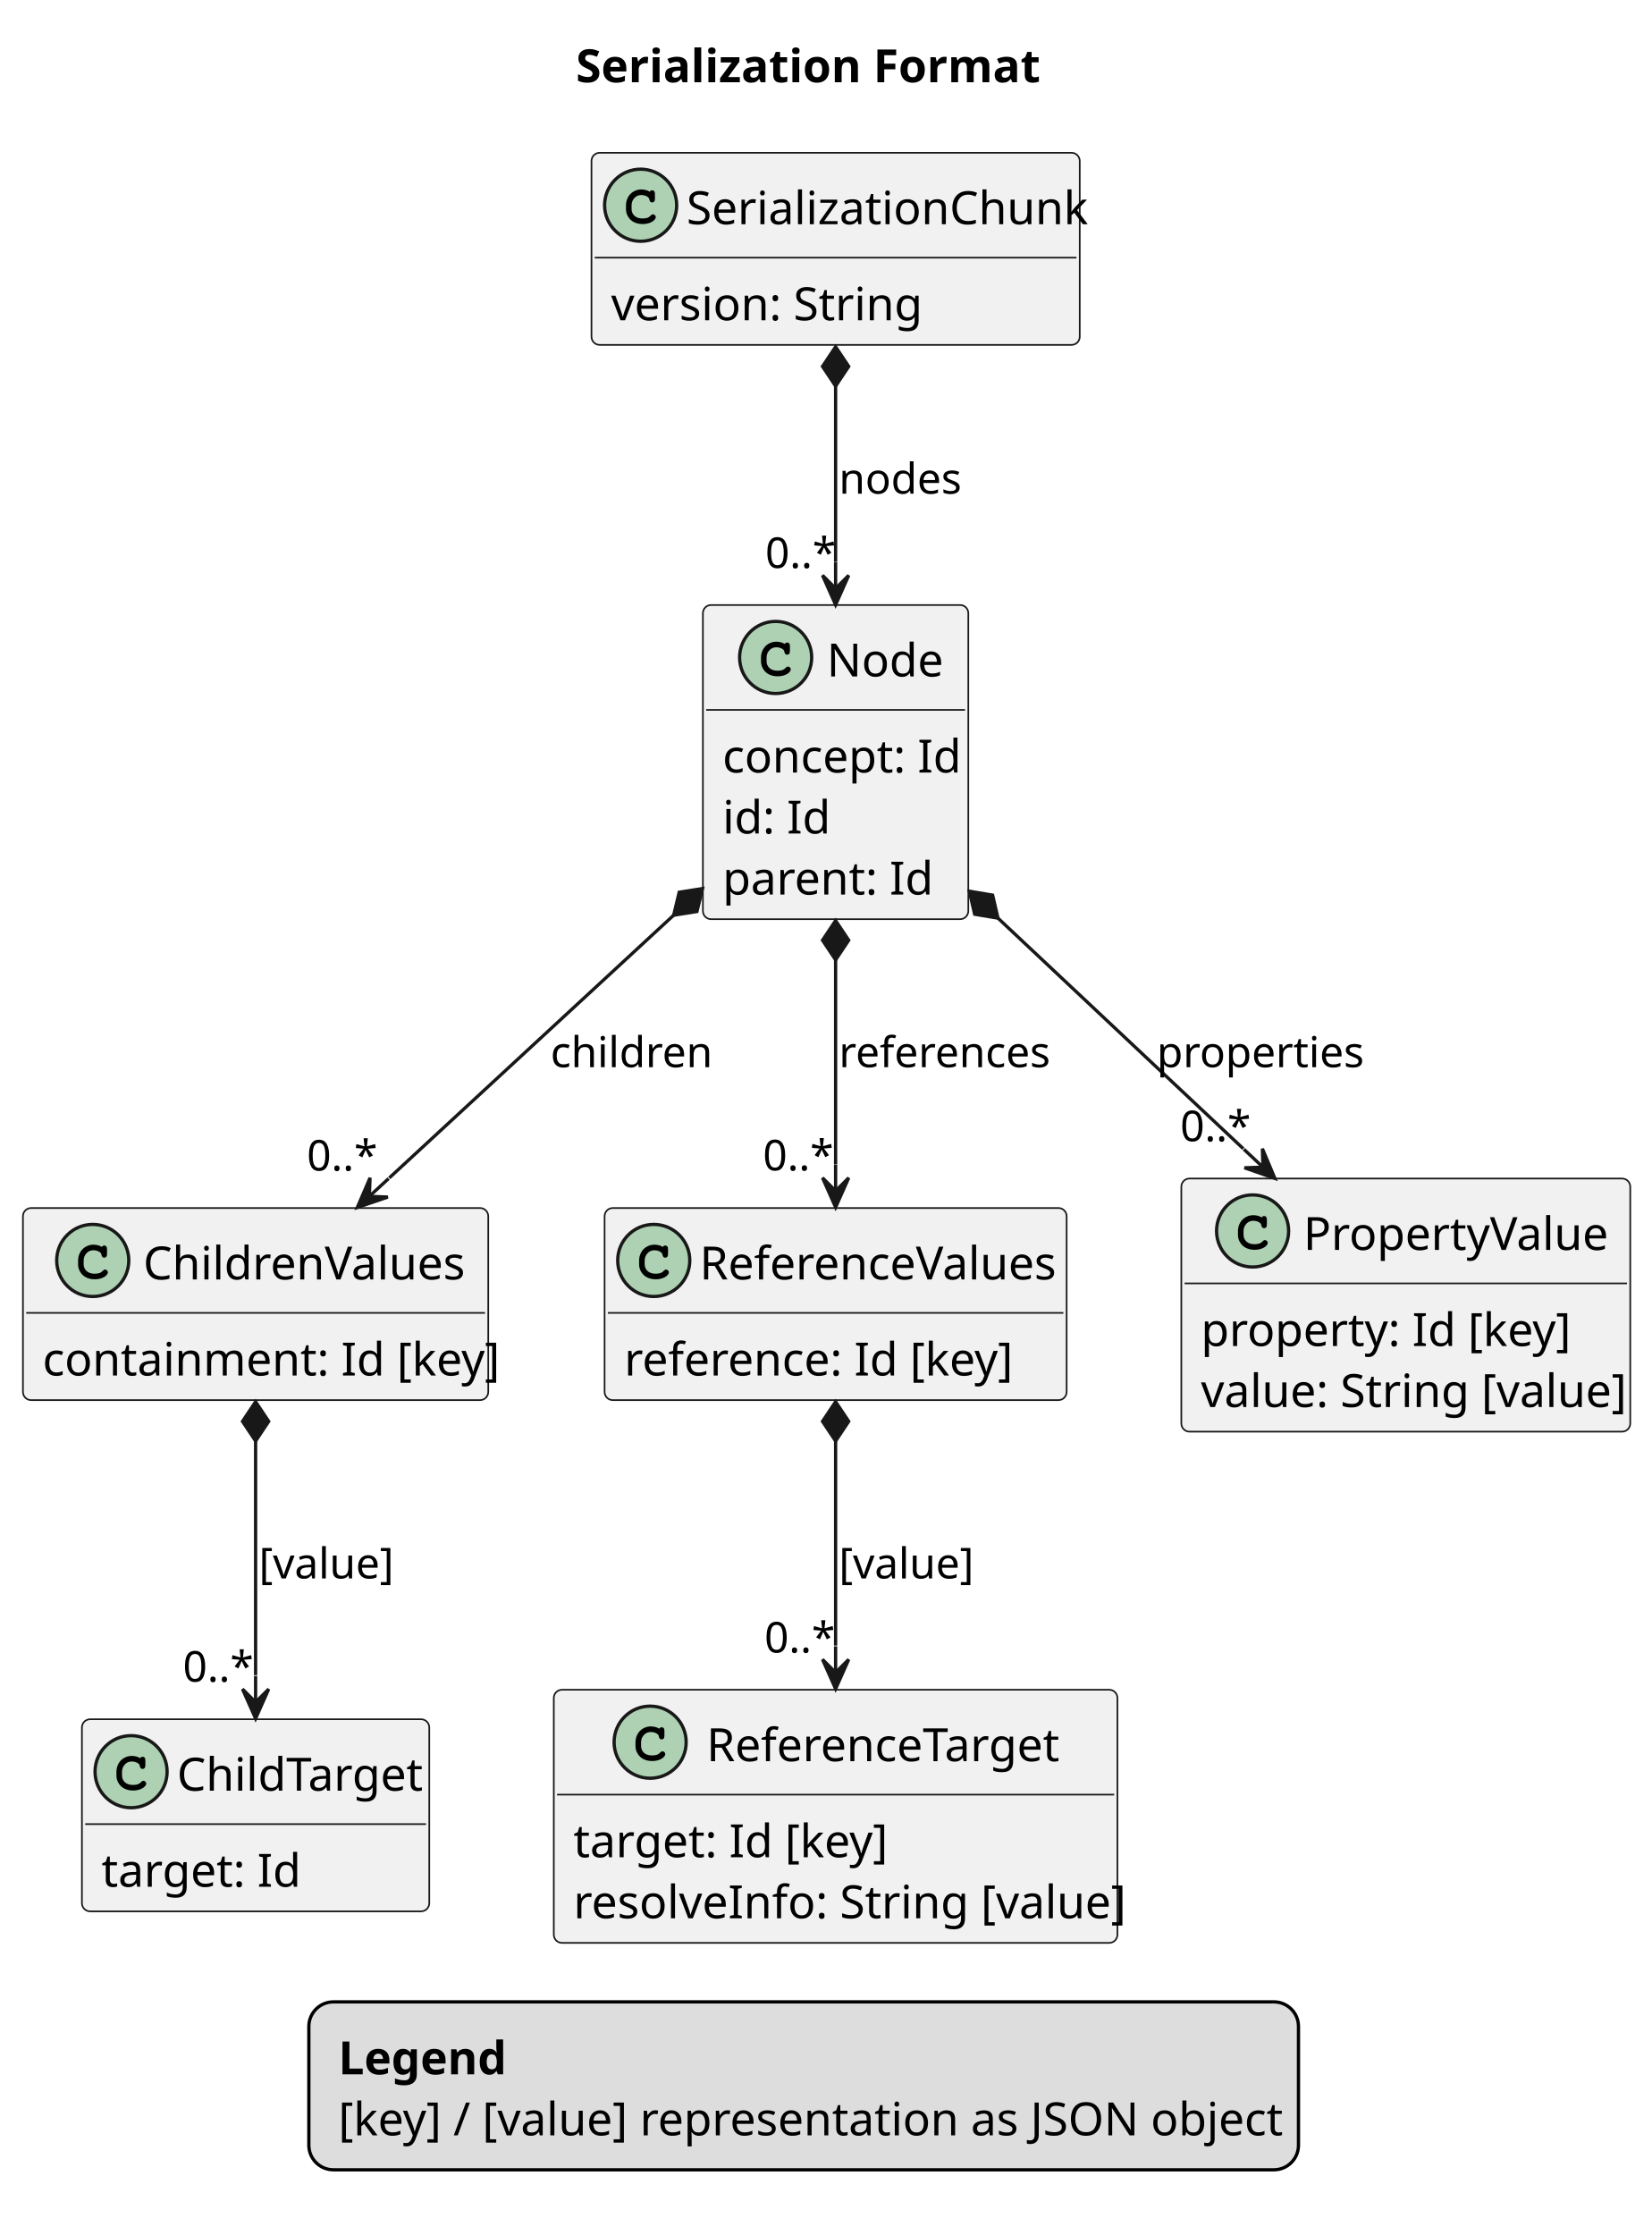
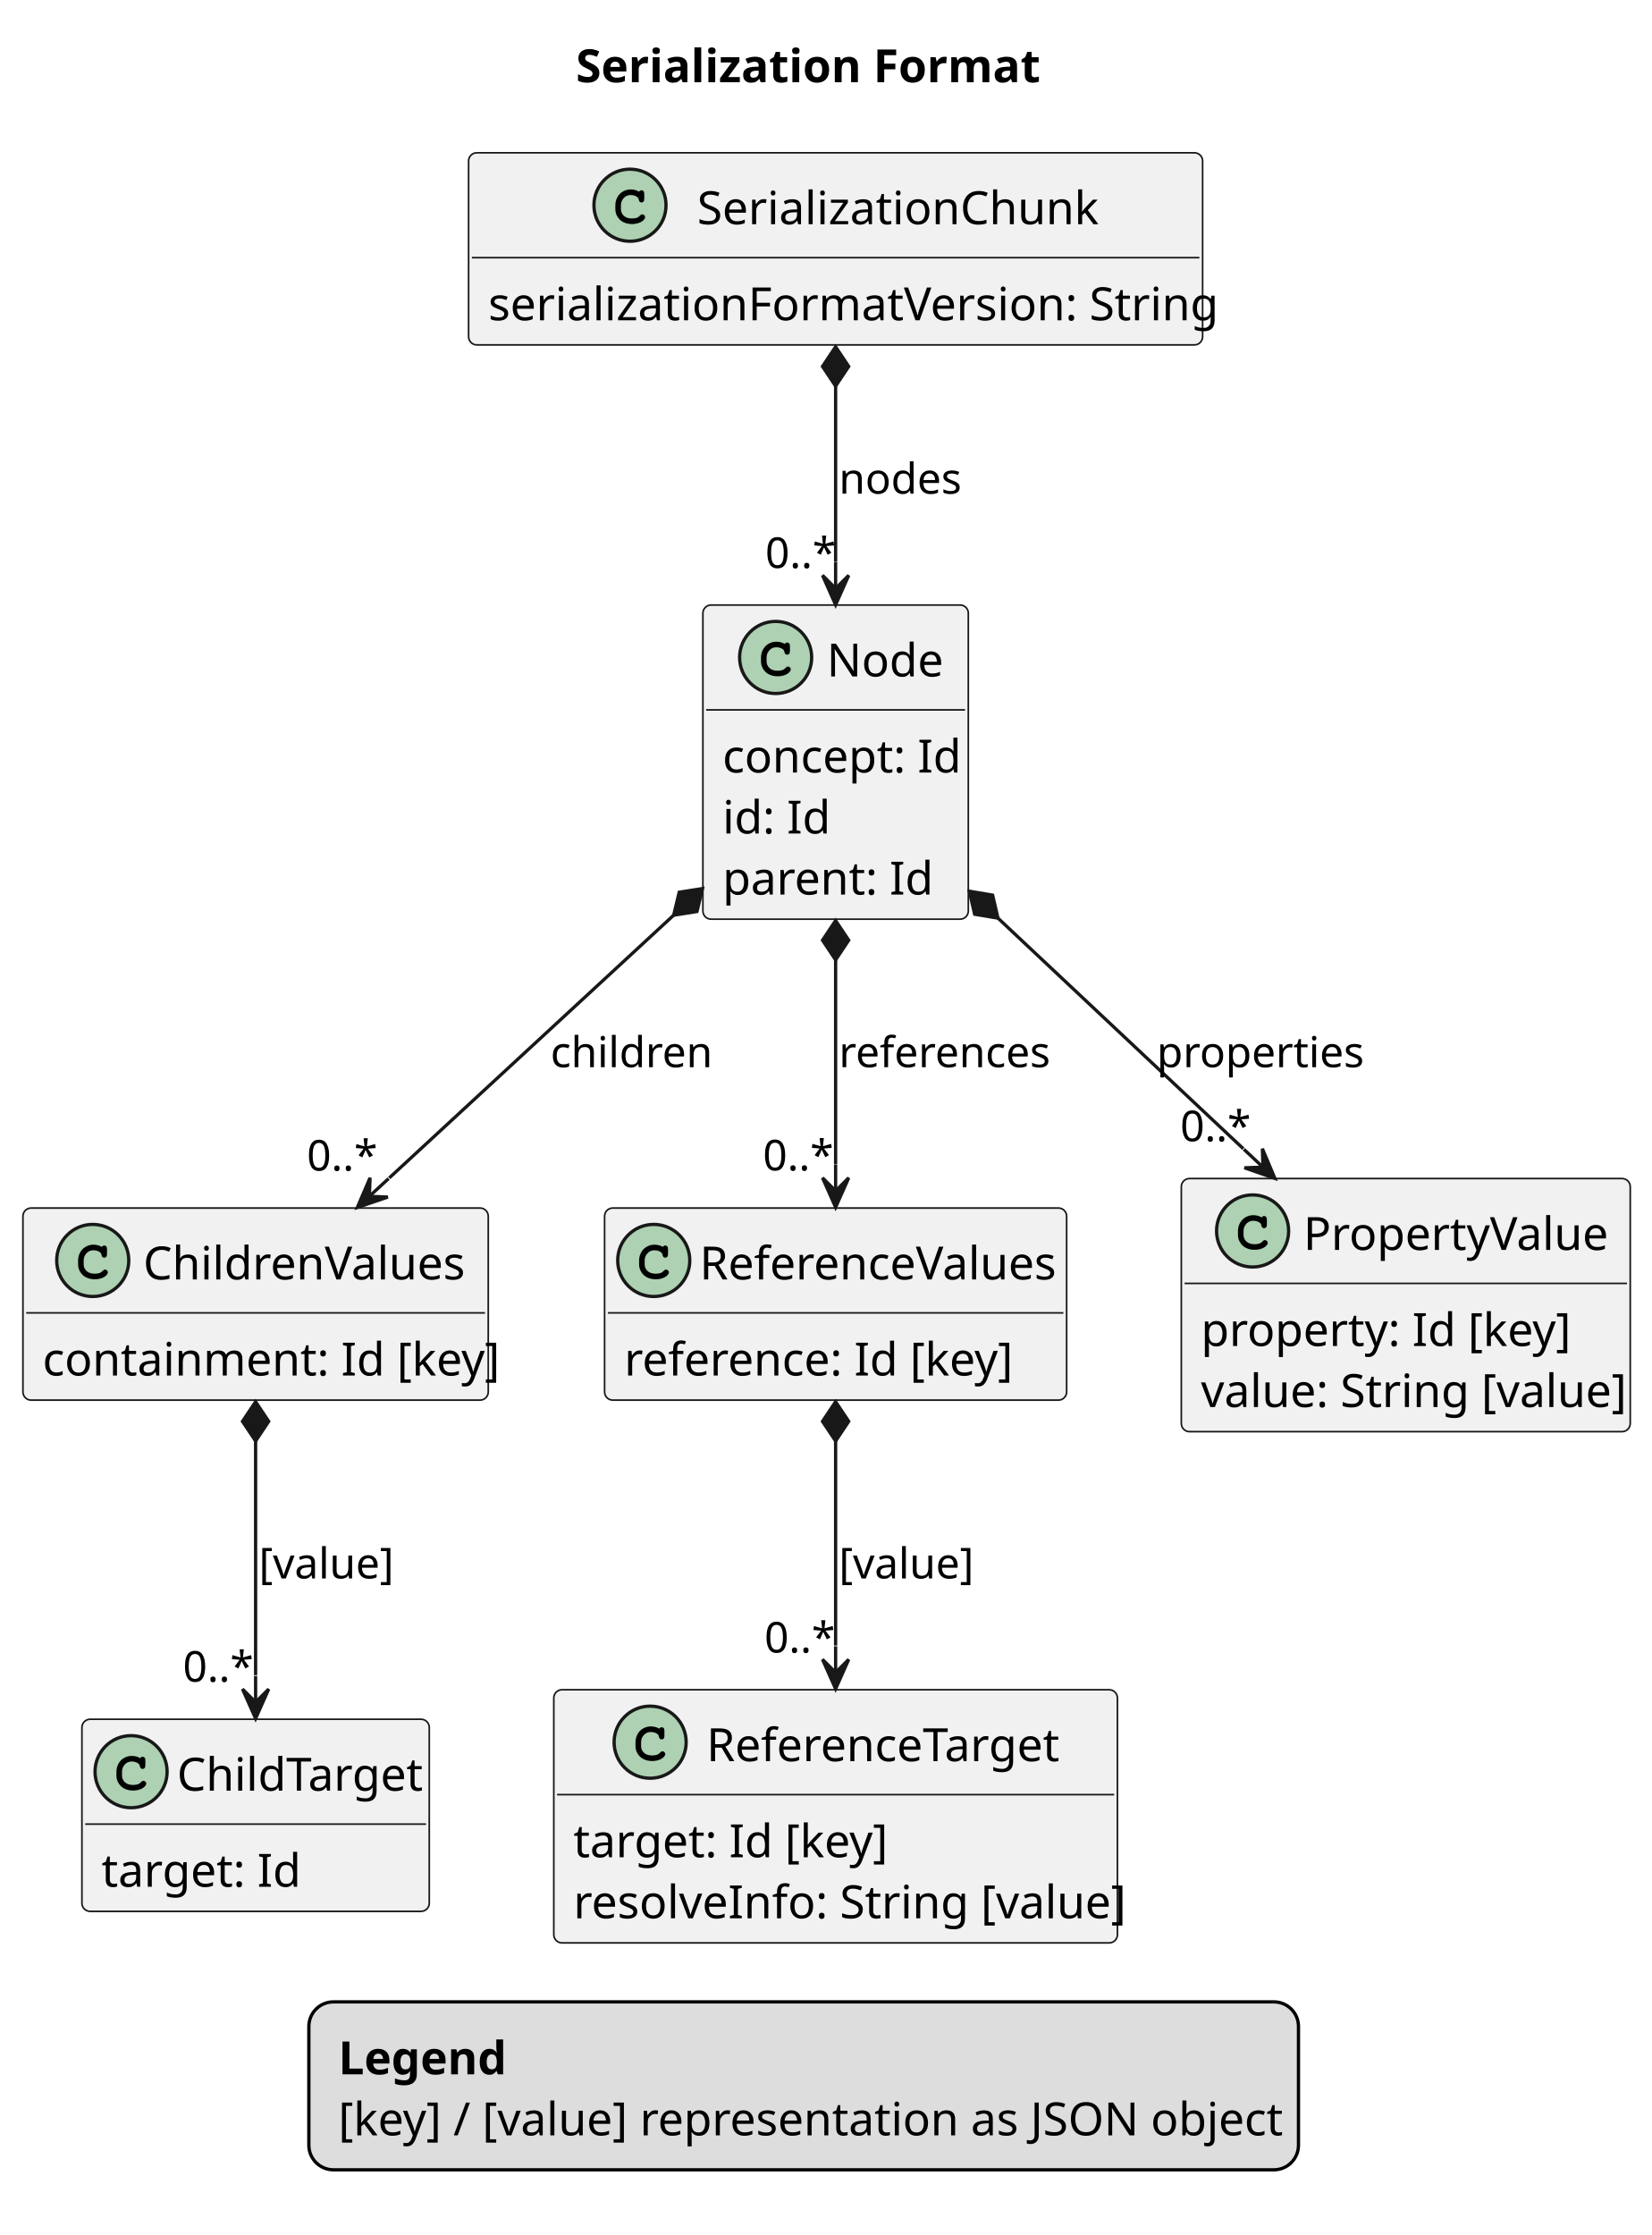
<svg xmlns="http://www.w3.org/2000/svg" contentStyleType="text/css" height="682px" preserveAspectRatio="none" style="width:504px;height:682px;background:#FFFFFF;" version="1.1" viewBox="0 0 504 682" width="504px" zoomAndPan="magnify">
  <defs />
  <g>
    <text fill="#000000" font-family="sans-serif" font-size="14" font-weight="bold" lengthAdjust="spacing" textLength="139" x="175.75" y="25.107">Serialization Format</text>
    <g id="elem_SerializationChunk">
-       <rect codeLine="10" fill="#F1F1F1" height="58.621" id="SerializationChunk" rx="2.5" ry="2.5" style="stroke:#181818;stroke-width:0.5;" width="149" x="180.5" y="46.621" />
-       <ellipse cx="195.5" cy="62.621" fill="#ADD1B2" rx="11" ry="11" style="stroke:#181818;stroke-width:1.0;" />
-       <path d="M198.266,58.496 Q198.422,58.277 198.609,58.168 Q198.797,58.059 199.016,58.059 Q199.391,58.059 199.625,58.324 Q199.859,58.574 199.859,59.184 L199.859,60.637 Q199.859,61.246 199.625,61.512 Q199.391,61.777 199.016,61.777 Q198.672,61.777 198.469,61.574 Q198.266,61.387 198.156,60.871 Q198.109,60.512 197.922,60.324 Q197.594,59.949 196.984,59.73 Q196.375,59.512 195.75,59.512 Q194.984,59.512 194.344,59.84 Q193.719,60.168 193.219,60.918 Q192.734,61.668 192.734,62.699 L192.734,63.793 Q192.734,65.027 193.625,65.856 Q194.516,66.668 196.109,66.668 Q197.047,66.668 197.703,66.418 Q198.094,66.262 198.516,65.824 Q198.781,65.559 198.922,65.481 Q199.078,65.402 199.281,65.402 Q199.609,65.402 199.859,65.668 Q200.125,65.918 200.125,66.262 Q200.125,66.606 199.781,67.012 Q199.281,67.59 198.484,67.918 Q197.406,68.371 196.109,68.371 Q194.594,68.371 193.391,67.746 Q192.406,67.246 191.719,66.184 Q191.031,65.106 191.031,63.824 L191.031,62.668 Q191.031,61.34 191.641,60.199 Q192.266,59.043 193.359,58.434 Q194.453,57.809 195.688,57.809 Q196.422,57.809 197.062,57.98 Q197.719,58.137 198.266,58.496 Z " fill="#000000" />
-       <text fill="#000000" font-family="sans-serif" font-size="14" lengthAdjust="spacing" textLength="117" x="209.5" y="68.418">SerializationChunk</text>
-       <line style="stroke:#181818;stroke-width:0.5;" x1="181.5" x2="328.5" y1="78.621" y2="78.621" />
-       <text fill="#000000" font-family="sans-serif" font-size="14" lengthAdjust="spacing" textLength="91" x="186.5" y="97.728">version: String</text>
+       <rect codeLine="10" fill="#F1F1F1" height="58.621" id="SerializationChunk" rx="2.5" ry="2.5" style="stroke:#181818;stroke-width:0.5;" width="224" x="143" y="46.621" />
+       <ellipse cx="192.25" cy="62.621" fill="#ADD1B2" rx="11" ry="11" style="stroke:#181818;stroke-width:1.0;" />
+       <path d="M195.016,58.496 Q195.172,58.277 195.359,58.168 Q195.547,58.059 195.766,58.059 Q196.141,58.059 196.375,58.324 Q196.609,58.574 196.609,59.184 L196.609,60.637 Q196.609,61.246 196.375,61.512 Q196.141,61.777 195.766,61.777 Q195.422,61.777 195.219,61.574 Q195.016,61.387 194.906,60.871 Q194.859,60.512 194.672,60.324 Q194.344,59.949 193.734,59.73 Q193.125,59.512 192.5,59.512 Q191.734,59.512 191.094,59.84 Q190.469,60.168 189.969,60.918 Q189.484,61.668 189.484,62.699 L189.484,63.793 Q189.484,65.027 190.375,65.856 Q191.266,66.668 192.859,66.668 Q193.797,66.668 194.453,66.418 Q194.844,66.262 195.266,65.824 Q195.531,65.559 195.672,65.481 Q195.828,65.402 196.031,65.402 Q196.359,65.402 196.609,65.668 Q196.875,65.918 196.875,66.262 Q196.875,66.606 196.531,67.012 Q196.031,67.59 195.234,67.918 Q194.156,68.371 192.859,68.371 Q191.344,68.371 190.141,67.746 Q189.156,67.246 188.469,66.184 Q187.781,65.106 187.781,63.824 L187.781,62.668 Q187.781,61.34 188.391,60.199 Q189.016,59.043 190.109,58.434 Q191.203,57.809 192.438,57.809 Q193.172,57.809 193.812,57.98 Q194.469,58.137 195.016,58.496 Z " fill="#000000" />
+       <text fill="#000000" font-family="sans-serif" font-size="14" lengthAdjust="spacing" textLength="117" x="212.75" y="68.418">SerializationChunk</text>
+       <line style="stroke:#181818;stroke-width:0.5;" x1="144" x2="366" y1="78.621" y2="78.621" />
+       <text fill="#000000" font-family="sans-serif" font-size="14" lengthAdjust="spacing" textLength="212" x="149" y="97.728">serializationFormatVersion: String</text>
    </g>
    <g id="elem_Node">
      <rect codeLine="16" fill="#F1F1F1" height="95.863" id="Node" rx="2.5" ry="2.5" style="stroke:#181818;stroke-width:0.5;" width="81" x="214.5" y="184.621" />
      <ellipse cx="236.7" cy="200.621" fill="#ADD1B2" rx="11" ry="11" style="stroke:#181818;stroke-width:1.0;" />
      <path d="M239.466,196.496 Q239.622,196.277 239.809,196.168 Q239.997,196.059 240.216,196.059 Q240.591,196.059 240.825,196.324 Q241.059,196.574 241.059,197.184 L241.059,198.637 Q241.059,199.246 240.825,199.512 Q240.591,199.777 240.216,199.777 Q239.872,199.777 239.669,199.574 Q239.466,199.387 239.356,198.871 Q239.309,198.512 239.122,198.324 Q238.794,197.949 238.184,197.731 Q237.575,197.512 236.95,197.512 Q236.184,197.512 235.544,197.84 Q234.919,198.168 234.419,198.918 Q233.934,199.668 233.934,200.699 L233.934,201.793 Q233.934,203.027 234.825,203.856 Q235.716,204.668 237.309,204.668 Q238.247,204.668 238.903,204.418 Q239.294,204.262 239.716,203.824 Q239.981,203.559 240.122,203.481 Q240.278,203.402 240.481,203.402 Q240.809,203.402 241.059,203.668 Q241.325,203.918 241.325,204.262 Q241.325,204.606 240.981,205.012 Q240.481,205.59 239.684,205.918 Q238.606,206.371 237.309,206.371 Q235.794,206.371 234.591,205.746 Q233.606,205.246 232.919,204.184 Q232.231,203.106 232.231,201.824 L232.231,200.668 Q232.231,199.34 232.841,198.199 Q233.466,197.043 234.559,196.434 Q235.653,195.809 236.887,195.809 Q237.622,195.809 238.262,195.981 Q238.919,196.137 239.466,196.496 Z " fill="#000000" />
      <text fill="#000000" font-family="sans-serif" font-size="14" lengthAdjust="spacing" textLength="33" x="252.3" y="206.418">Node</text>
      <line style="stroke:#181818;stroke-width:0.5;" x1="215.5" x2="294.5" y1="216.621" y2="216.621" />
      <text fill="#000000" font-family="sans-serif" font-size="14" lengthAdjust="spacing" textLength="69" x="220.5" y="235.728">concept: Id</text>
      <text fill="#000000" font-family="sans-serif" font-size="14" lengthAdjust="spacing" textLength="30" x="220.5" y="254.35">id: Id</text>
      <text fill="#000000" font-family="sans-serif" font-size="14" lengthAdjust="spacing" textLength="60" x="220.5" y="272.971">parent: Id</text>
    </g>
    <g id="elem_ChildrenValues">
      <rect codeLine="24" fill="#F1F1F1" height="58.621" id="ChildrenValues" rx="2.5" ry="2.5" style="stroke:#181818;stroke-width:0.5;" width="142" x="7" y="368.621" />
      <ellipse cx="28.3" cy="384.621" fill="#ADD1B2" rx="11" ry="11" style="stroke:#181818;stroke-width:1.0;" />
      <path d="M31.066,380.496 Q31.222,380.277 31.409,380.168 Q31.597,380.059 31.816,380.059 Q32.191,380.059 32.425,380.324 Q32.659,380.574 32.659,381.184 L32.659,382.637 Q32.659,383.246 32.425,383.512 Q32.191,383.777 31.816,383.777 Q31.472,383.777 31.269,383.574 Q31.066,383.387 30.956,382.871 Q30.909,382.512 30.722,382.324 Q30.394,381.949 29.784,381.731 Q29.175,381.512 28.55,381.512 Q27.784,381.512 27.144,381.84 Q26.519,382.168 26.019,382.918 Q25.534,383.668 25.534,384.699 L25.534,385.793 Q25.534,387.027 26.425,387.856 Q27.316,388.668 28.909,388.668 Q29.847,388.668 30.503,388.418 Q30.894,388.262 31.316,387.824 Q31.581,387.559 31.722,387.481 Q31.878,387.402 32.081,387.402 Q32.409,387.402 32.659,387.668 Q32.925,387.918 32.925,388.262 Q32.925,388.606 32.581,389.012 Q32.081,389.59 31.284,389.918 Q30.206,390.371 28.909,390.371 Q27.394,390.371 26.191,389.746 Q25.206,389.246 24.519,388.184 Q23.831,387.106 23.831,385.824 L23.831,384.668 Q23.831,383.34 24.441,382.199 Q25.066,381.043 26.159,380.434 Q27.253,379.809 28.488,379.809 Q29.222,379.809 29.863,379.981 Q30.519,380.137 31.066,380.496 Z " fill="#000000" />
      <text fill="#000000" font-family="sans-serif" font-size="14" lengthAdjust="spacing" textLength="96" x="43.7" y="390.418">ChildrenValues</text>
      <line style="stroke:#181818;stroke-width:0.5;" x1="8" x2="148" y1="400.621" y2="400.621" />
      <text fill="#000000" font-family="sans-serif" font-size="14" lengthAdjust="spacing" textLength="130" x="13" y="419.728">containment: Id [key]</text>
    </g>
    <g id="elem_ChildTarget">
      <rect codeLine="30" fill="#F1F1F1" height="58.621" id="ChildTarget" rx="2.5" ry="2.5" style="stroke:#181818;stroke-width:0.5;" width="106" x="25" y="524.621" />
      <ellipse cx="40" cy="540.621" fill="#ADD1B2" rx="11" ry="11" style="stroke:#181818;stroke-width:1.0;" />
      <path d="M42.766,536.496 Q42.922,536.277 43.109,536.168 Q43.297,536.059 43.516,536.059 Q43.891,536.059 44.125,536.324 Q44.359,536.574 44.359,537.184 L44.359,538.637 Q44.359,539.246 44.125,539.512 Q43.891,539.777 43.516,539.777 Q43.172,539.777 42.969,539.574 Q42.766,539.387 42.656,538.871 Q42.609,538.512 42.422,538.324 Q42.094,537.949 41.484,537.731 Q40.875,537.512 40.25,537.512 Q39.484,537.512 38.844,537.84 Q38.219,538.168 37.719,538.918 Q37.234,539.668 37.234,540.699 L37.234,541.793 Q37.234,543.027 38.125,543.856 Q39.016,544.668 40.609,544.668 Q41.547,544.668 42.203,544.418 Q42.594,544.262 43.016,543.824 Q43.281,543.559 43.422,543.481 Q43.578,543.402 43.781,543.402 Q44.109,543.402 44.359,543.668 Q44.625,543.918 44.625,544.262 Q44.625,544.606 44.281,545.012 Q43.781,545.59 42.984,545.918 Q41.906,546.371 40.609,546.371 Q39.094,546.371 37.891,545.746 Q36.906,545.246 36.219,544.184 Q35.531,543.106 35.531,541.824 L35.531,540.668 Q35.531,539.34 36.141,538.199 Q36.766,537.043 37.859,536.434 Q38.953,535.809 40.188,535.809 Q40.922,535.809 41.562,535.981 Q42.219,536.137 42.766,536.496 Z " fill="#000000" />
      <text fill="#000000" font-family="sans-serif" font-size="14" lengthAdjust="spacing" textLength="74" x="54" y="546.418">ChildTarget</text>
      <line style="stroke:#181818;stroke-width:0.5;" x1="26" x2="130" y1="556.621" y2="556.621" />
      <text fill="#000000" font-family="sans-serif" font-size="14" lengthAdjust="spacing" textLength="56" x="31" y="575.729">target: Id</text>
    </g>
    <g id="elem_ReferenceValues">
      <rect codeLine="36" fill="#F1F1F1" height="58.621" id="ReferenceValues" rx="2.5" ry="2.5" style="stroke:#181818;stroke-width:0.5;" width="141" x="184.5" y="368.621" />
      <ellipse cx="199.5" cy="384.621" fill="#ADD1B2" rx="11" ry="11" style="stroke:#181818;stroke-width:1.0;" />
      <path d="M202.266,380.496 Q202.422,380.277 202.609,380.168 Q202.797,380.059 203.016,380.059 Q203.391,380.059 203.625,380.324 Q203.859,380.574 203.859,381.184 L203.859,382.637 Q203.859,383.246 203.625,383.512 Q203.391,383.777 203.016,383.777 Q202.672,383.777 202.469,383.574 Q202.266,383.387 202.156,382.871 Q202.109,382.512 201.922,382.324 Q201.594,381.949 200.984,381.731 Q200.375,381.512 199.75,381.512 Q198.984,381.512 198.344,381.84 Q197.719,382.168 197.219,382.918 Q196.734,383.668 196.734,384.699 L196.734,385.793 Q196.734,387.027 197.625,387.856 Q198.516,388.668 200.109,388.668 Q201.047,388.668 201.703,388.418 Q202.094,388.262 202.516,387.824 Q202.781,387.559 202.922,387.481 Q203.078,387.402 203.281,387.402 Q203.609,387.402 203.859,387.668 Q204.125,387.918 204.125,388.262 Q204.125,388.606 203.781,389.012 Q203.281,389.59 202.484,389.918 Q201.406,390.371 200.109,390.371 Q198.594,390.371 197.391,389.746 Q196.406,389.246 195.719,388.184 Q195.031,387.106 195.031,385.824 L195.031,384.668 Q195.031,383.34 195.641,382.199 Q196.266,381.043 197.359,380.434 Q198.453,379.809 199.688,379.809 Q200.422,379.809 201.062,379.981 Q201.719,380.137 202.266,380.496 Z " fill="#000000" />
      <text fill="#000000" font-family="sans-serif" font-size="14" lengthAdjust="spacing" textLength="109" x="213.5" y="390.418">ReferenceValues</text>
      <line style="stroke:#181818;stroke-width:0.5;" x1="185.5" x2="324.5" y1="400.621" y2="400.621" />
      <text fill="#000000" font-family="sans-serif" font-size="14" lengthAdjust="spacing" textLength="114" x="190.5" y="419.728">reference: Id [key]</text>
    </g>
    <g id="elem_ReferenceTarget">
      <rect codeLine="42" fill="#F1F1F1" height="77.242" id="ReferenceTarget" rx="2.5" ry="2.5" style="stroke:#181818;stroke-width:0.5;" width="172" x="169" y="515.621" />
      <ellipse cx="198.4" cy="531.621" fill="#ADD1B2" rx="11" ry="11" style="stroke:#181818;stroke-width:1.0;" />
      <path d="M201.166,527.496 Q201.322,527.277 201.509,527.168 Q201.697,527.059 201.916,527.059 Q202.291,527.059 202.525,527.324 Q202.759,527.574 202.759,528.184 L202.759,529.637 Q202.759,530.246 202.525,530.512 Q202.291,530.777 201.916,530.777 Q201.572,530.777 201.369,530.574 Q201.166,530.387 201.056,529.871 Q201.009,529.512 200.822,529.324 Q200.494,528.949 199.884,528.731 Q199.275,528.512 198.65,528.512 Q197.884,528.512 197.244,528.84 Q196.619,529.168 196.119,529.918 Q195.634,530.668 195.634,531.699 L195.634,532.793 Q195.634,534.027 196.525,534.856 Q197.416,535.668 199.009,535.668 Q199.947,535.668 200.603,535.418 Q200.994,535.262 201.416,534.824 Q201.681,534.559 201.822,534.481 Q201.978,534.402 202.181,534.402 Q202.509,534.402 202.759,534.668 Q203.025,534.918 203.025,535.262 Q203.025,535.606 202.681,536.012 Q202.181,536.59 201.384,536.918 Q200.306,537.371 199.009,537.371 Q197.494,537.371 196.291,536.746 Q195.306,536.246 194.619,535.184 Q193.931,534.106 193.931,532.824 L193.931,531.668 Q193.931,530.34 194.541,529.199 Q195.166,528.043 196.259,527.434 Q197.353,526.809 198.588,526.809 Q199.322,526.809 199.963,526.981 Q200.619,527.137 201.166,527.496 Z " fill="#000000" />
      <text fill="#000000" font-family="sans-serif" font-size="14" lengthAdjust="spacing" textLength="108" x="215.6" y="537.418">ReferenceTarget</text>
      <line style="stroke:#181818;stroke-width:0.5;" x1="170" x2="340" y1="547.621" y2="547.621" />
      <text fill="#000000" font-family="sans-serif" font-size="14" lengthAdjust="spacing" textLength="90" x="175" y="566.729">target: Id [key]</text>
      <text fill="#000000" font-family="sans-serif" font-size="14" lengthAdjust="spacing" textLength="160" x="175" y="585.35">resolveInfo: String [value]</text>
    </g>
    <g id="elem_PropertyValue">
      <rect codeLine="49" fill="#F1F1F1" height="77.242" id="PropertyValue" rx="2.5" ry="2.5" style="stroke:#181818;stroke-width:0.5;" width="137" x="360.5" y="359.621" />
      <ellipse cx="382.25" cy="375.621" fill="#ADD1B2" rx="11" ry="11" style="stroke:#181818;stroke-width:1.0;" />
      <path d="M385.016,371.496 Q385.172,371.277 385.359,371.168 Q385.547,371.059 385.766,371.059 Q386.141,371.059 386.375,371.324 Q386.609,371.574 386.609,372.184 L386.609,373.637 Q386.609,374.246 386.375,374.512 Q386.141,374.777 385.766,374.777 Q385.422,374.777 385.219,374.574 Q385.016,374.387 384.906,373.871 Q384.859,373.512 384.672,373.324 Q384.344,372.949 383.734,372.731 Q383.125,372.512 382.5,372.512 Q381.734,372.512 381.094,372.84 Q380.469,373.168 379.969,373.918 Q379.484,374.668 379.484,375.699 L379.484,376.793 Q379.484,378.027 380.375,378.856 Q381.266,379.668 382.859,379.668 Q383.797,379.668 384.453,379.418 Q384.844,379.262 385.266,378.824 Q385.531,378.559 385.672,378.481 Q385.828,378.402 386.031,378.402 Q386.359,378.402 386.609,378.668 Q386.875,378.918 386.875,379.262 Q386.875,379.606 386.531,380.012 Q386.031,380.59 385.234,380.918 Q384.156,381.371 382.859,381.371 Q381.344,381.371 380.141,380.746 Q379.156,380.246 378.469,379.184 Q377.781,378.106 377.781,376.824 L377.781,375.668 Q377.781,374.34 378.391,373.199 Q379.016,372.043 380.109,371.434 Q381.203,370.809 382.438,370.809 Q383.172,370.809 383.812,370.981 Q384.469,371.137 385.016,371.496 Z " fill="#000000" />
      <text fill="#000000" font-family="sans-serif" font-size="14" lengthAdjust="spacing" textLength="90" x="397.75" y="381.418">PropertyValue</text>
      <line style="stroke:#181818;stroke-width:0.5;" x1="361.5" x2="496.5" y1="391.621" y2="391.621" />
      <text fill="#000000" font-family="sans-serif" font-size="14" lengthAdjust="spacing" textLength="106" x="366.5" y="410.728">property: Id [key]</text>
      <text fill="#000000" font-family="sans-serif" font-size="14" lengthAdjust="spacing" textLength="125" x="366.5" y="429.35">value: String [value]</text>
    </g>
    <g id="link_SerializationChunk_Node">
      <path codeLine="14" d="M255,117.821 C255,117.821 255,153.961 255,171.471 " fill="none" id="SerializationChunk-Node" style="stroke:#181818;stroke-width:1.0;" />
      <polygon fill="#181818" points="255,105.821,251,111.821,255,117.821,259,111.821,255,105.821" style="stroke:#181818;stroke-width:1.0;" />
      <polygon fill="#181818" points="255,184.561,259,175.561,255,179.561,251,175.561,255,184.561" style="stroke:#181818;stroke-width:1.0;" />
      <line style="stroke:#181818;stroke-width:1.0;" x1="255" x2="255" y1="179.561" y2="171.561" />
      <text fill="#000000" font-family="sans-serif" font-size="13" lengthAdjust="spacing" textLength="35" x="256" y="150.649">nodes</text>
      <text fill="#000000" font-family="sans-serif" font-size="13" lengthAdjust="spacing" textLength="20" x="233.531" y="173.314">0..*</text>
    </g>
    <g id="link_Node_ChildrenValues">
      <path codeLine="22" d="M205.575,279.273 C205.575,279.273 144.35,335.831 118.79,359.441 " fill="none" id="Node-ChildrenValues" style="stroke:#181818;stroke-width:1.0;" />
      <polygon fill="#181818" points="214.39,271.131,207.268,272.264,205.575,279.273,212.696,278.14,214.39,271.131" style="stroke:#181818;stroke-width:1.0;" />
      <polygon fill="#181818" points="109.04,368.451,118.363,365.275,112.71,365.056,112.93,359.403,109.04,368.451" style="stroke:#181818;stroke-width:1.0;" />
      <line style="stroke:#181818;stroke-width:1.0;" x1="112.71" x2="118.59" y1="365.056" y2="359.631" />
      <text fill="#000000" font-family="sans-serif" font-size="13" lengthAdjust="spacing" textLength="45" x="168" y="325.649">children</text>
      <text fill="#000000" font-family="sans-serif" font-size="13" lengthAdjust="spacing" textLength="20" x="93.642" y="357.203">0..*</text>
    </g>
    <g id="link_ChildrenValues_ChildTarget">
      <path codeLine="28" d="M78,439.731 C78,439.731 78,489.311 78,511.171 " fill="none" id="ChildrenValues-ChildTarget" style="stroke:#181818;stroke-width:1.0;" />
      <polygon fill="#181818" points="78,427.731,74,433.731,78,439.731,82,433.731,78,427.731" style="stroke:#181818;stroke-width:1.0;" />
      <polygon fill="#181818" points="78,524.411,82,515.411,78,519.411,74,515.411,78,524.411" style="stroke:#181818;stroke-width:1.0;" />
      <line style="stroke:#181818;stroke-width:1.0;" x1="78" x2="78" y1="519.411" y2="511.411" />
      <text fill="#000000" font-family="sans-serif" font-size="13" lengthAdjust="spacing" textLength="37" x="79" y="481.649">[value]</text>
      <text fill="#000000" font-family="sans-serif" font-size="13" lengthAdjust="spacing" textLength="20" x="55.812" y="513.154">0..*</text>
    </g>
    <g id="link_Node_ReferenceValues">
      <path codeLine="34" d="M255,292.911 C255,292.911 255,336.761 255,355.311 " fill="none" id="Node-ReferenceValues" style="stroke:#181818;stroke-width:1.0;" />
      <polygon fill="#181818" points="255,280.911,251,286.911,255,292.911,259,286.911,255,280.911" style="stroke:#181818;stroke-width:1.0;" />
      <polygon fill="#181818" points="255,368.401,259,359.401,255,363.401,251,359.401,255,368.401" style="stroke:#181818;stroke-width:1.0;" />
      <line style="stroke:#181818;stroke-width:1.0;" x1="255" x2="255" y1="363.401" y2="355.401" />
      <text fill="#000000" font-family="sans-serif" font-size="13" lengthAdjust="spacing" textLength="60" x="256" y="325.649">references</text>
      <text fill="#000000" font-family="sans-serif" font-size="13" lengthAdjust="spacing" textLength="20" x="232.812" y="357.142">0..*</text>
    </g>
    <g id="link_ReferenceValues_ReferenceTarget">
      <path codeLine="40" d="M255,439.731 C255,439.731 255,482.311 255,502.131 " fill="none" id="ReferenceValues-ReferenceTarget" style="stroke:#181818;stroke-width:1.0;" />
      <polygon fill="#181818" points="255,427.731,251,433.731,255,439.731,259,433.731,255,427.731" style="stroke:#181818;stroke-width:1.0;" />
      <polygon fill="#181818" points="255,515.361,259,506.361,255,510.361,251,506.361,255,515.361" style="stroke:#181818;stroke-width:1.0;" />
      <line style="stroke:#181818;stroke-width:1.0;" x1="255" x2="255" y1="510.361" y2="502.361" />
      <text fill="#000000" font-family="sans-serif" font-size="13" lengthAdjust="spacing" textLength="37" x="256" y="481.649">[value]</text>
      <text fill="#000000" font-family="sans-serif" font-size="13" lengthAdjust="spacing" textLength="20" x="233.281" y="504.271">0..*</text>
    </g>
    <g id="link_Node_PropertyValue">
      <path codeLine="47" d="M304.545,280.168 C304.545,280.168 356.21,328.721 379.41,350.521 " fill="none" id="Node-PropertyValue" style="stroke:#181818;stroke-width:1.0;" />
      <polygon fill="#181818" points="295.8,271.951,297.433,278.975,304.545,280.168,302.912,273.145,295.8,271.951" style="stroke:#181818;stroke-width:1.0;" />
      <polygon fill="#181818" points="389.06,359.591,385.24,350.513,385.416,356.167,379.762,356.343,389.06,359.591" style="stroke:#181818;stroke-width:1.0;" />
      <line style="stroke:#181818;stroke-width:1.0;" x1="385.416" x2="379.585" y1="356.167" y2="350.686" />
      <text fill="#000000" font-family="sans-serif" font-size="13" lengthAdjust="spacing" textLength="57" x="353" y="325.649">properties</text>
      <text fill="#000000" font-family="sans-serif" font-size="13" lengthAdjust="spacing" textLength="20" x="360.164" y="348.247">0..*</text>
    </g>
    <rect fill="#DDDDDD" height="51.242" id="_legend" rx="7.5" ry="7.5" style="stroke:#000000;stroke-width:1.0;" width="302" x="94.25" y="610.863" />
    <rect fill="none" height="18.621" style="stroke:none;stroke-width:1.0;" width="292" x="99.25" y="617.863" />
    <text fill="#000000" font-family="sans-serif" font-size="14" font-weight="bold" lengthAdjust="spacing" textLength="53" x="103.25" y="632.971">Legend</text>
    <text fill="#000000" font-family="sans-serif" font-size="14" font-weight="bold" lengthAdjust="spacing" textLength="4" x="191.25" y="632.971"> </text>
    <text fill="#000000" font-family="sans-serif" font-size="14" lengthAdjust="spacing" textLength="84" x="103.25" y="651.592">[key] / [value]</text>
    <text fill="#000000" font-family="sans-serif" font-size="14" lengthAdjust="spacing" textLength="192" x="195.25" y="651.592">representation as JSON object</text>
    <line style="stroke:none;stroke-width:1.0;" x1="99.25" x2="391.25" y1="617.863" y2="617.863" />
    <line style="stroke:none;stroke-width:1.0;" x1="99.25" x2="391.25" y1="636.484" y2="636.484" />
    <line style="stroke:none;stroke-width:1.0;" x1="99.25" x2="391.25" y1="655.106" y2="655.106" />
    <line style="stroke:none;stroke-width:1.0;" x1="99.25" x2="99.25" y1="617.863" y2="655.106" />
    <line style="stroke:none;stroke-width:1.0;" x1="191.25" x2="191.25" y1="617.863" y2="655.106" />
    <line style="stroke:none;stroke-width:1.0;" x1="391.25" x2="391.25" y1="617.863" y2="655.106" />
  </g>
</svg>
